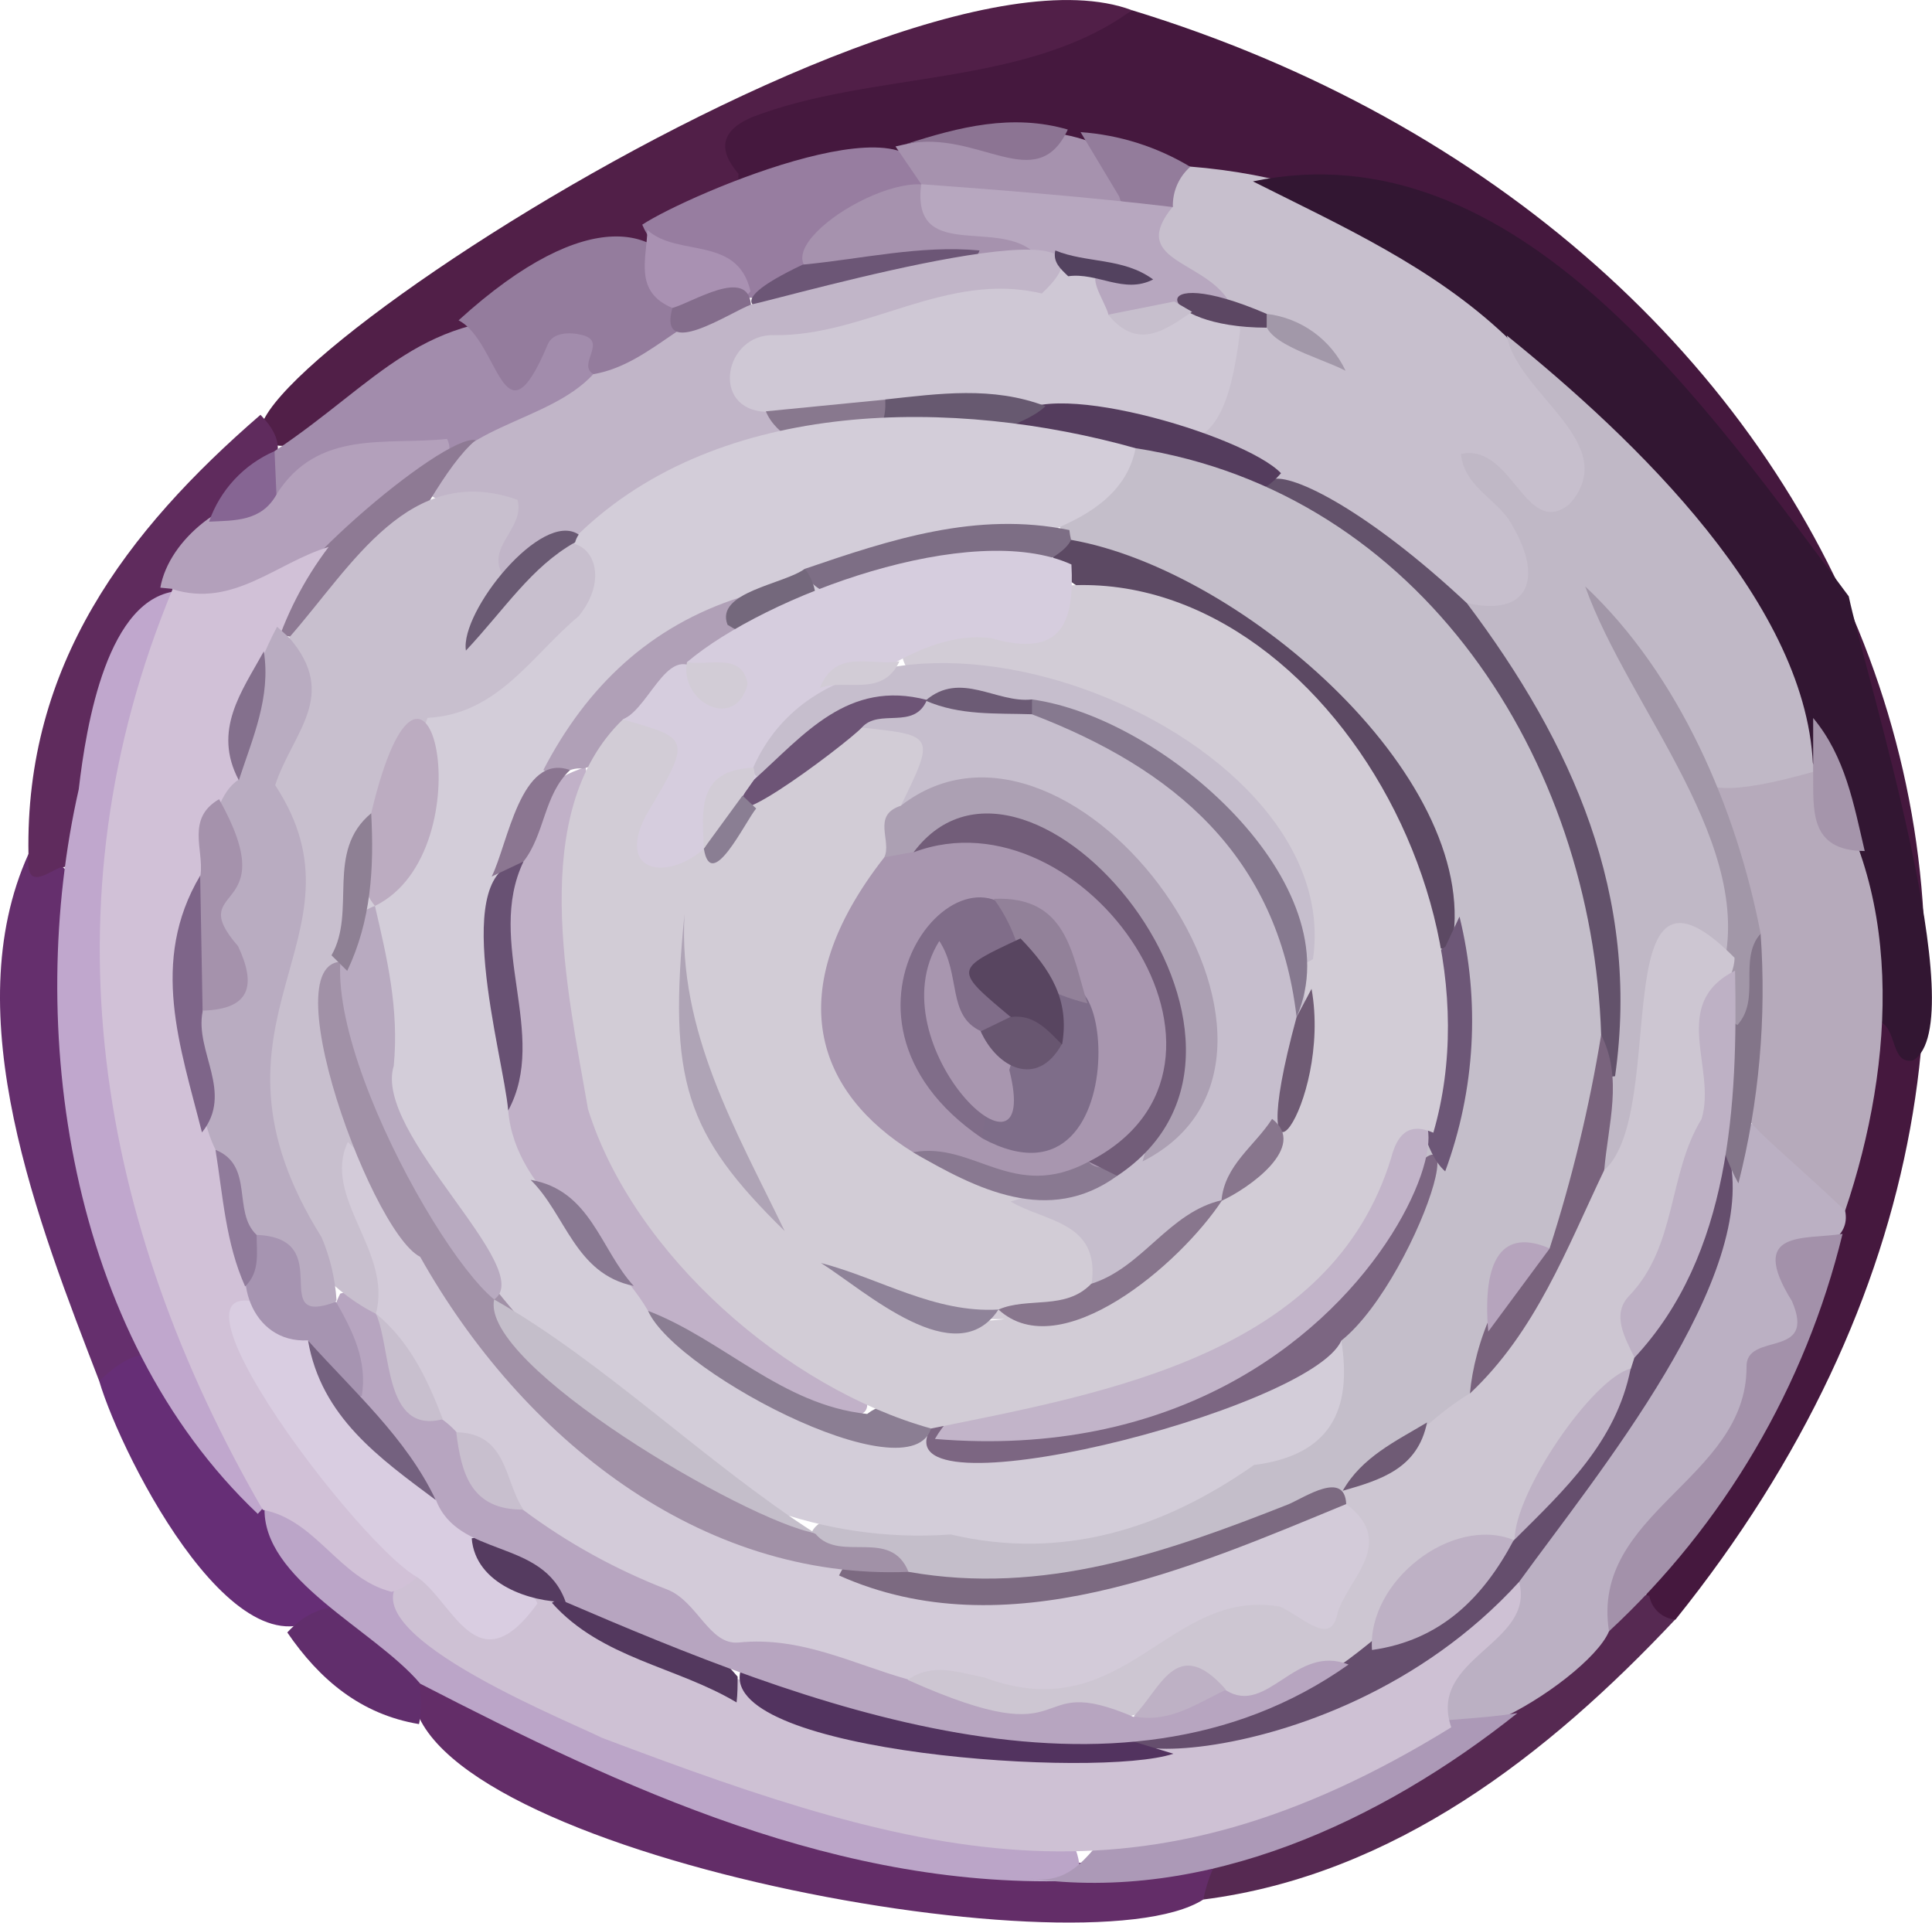
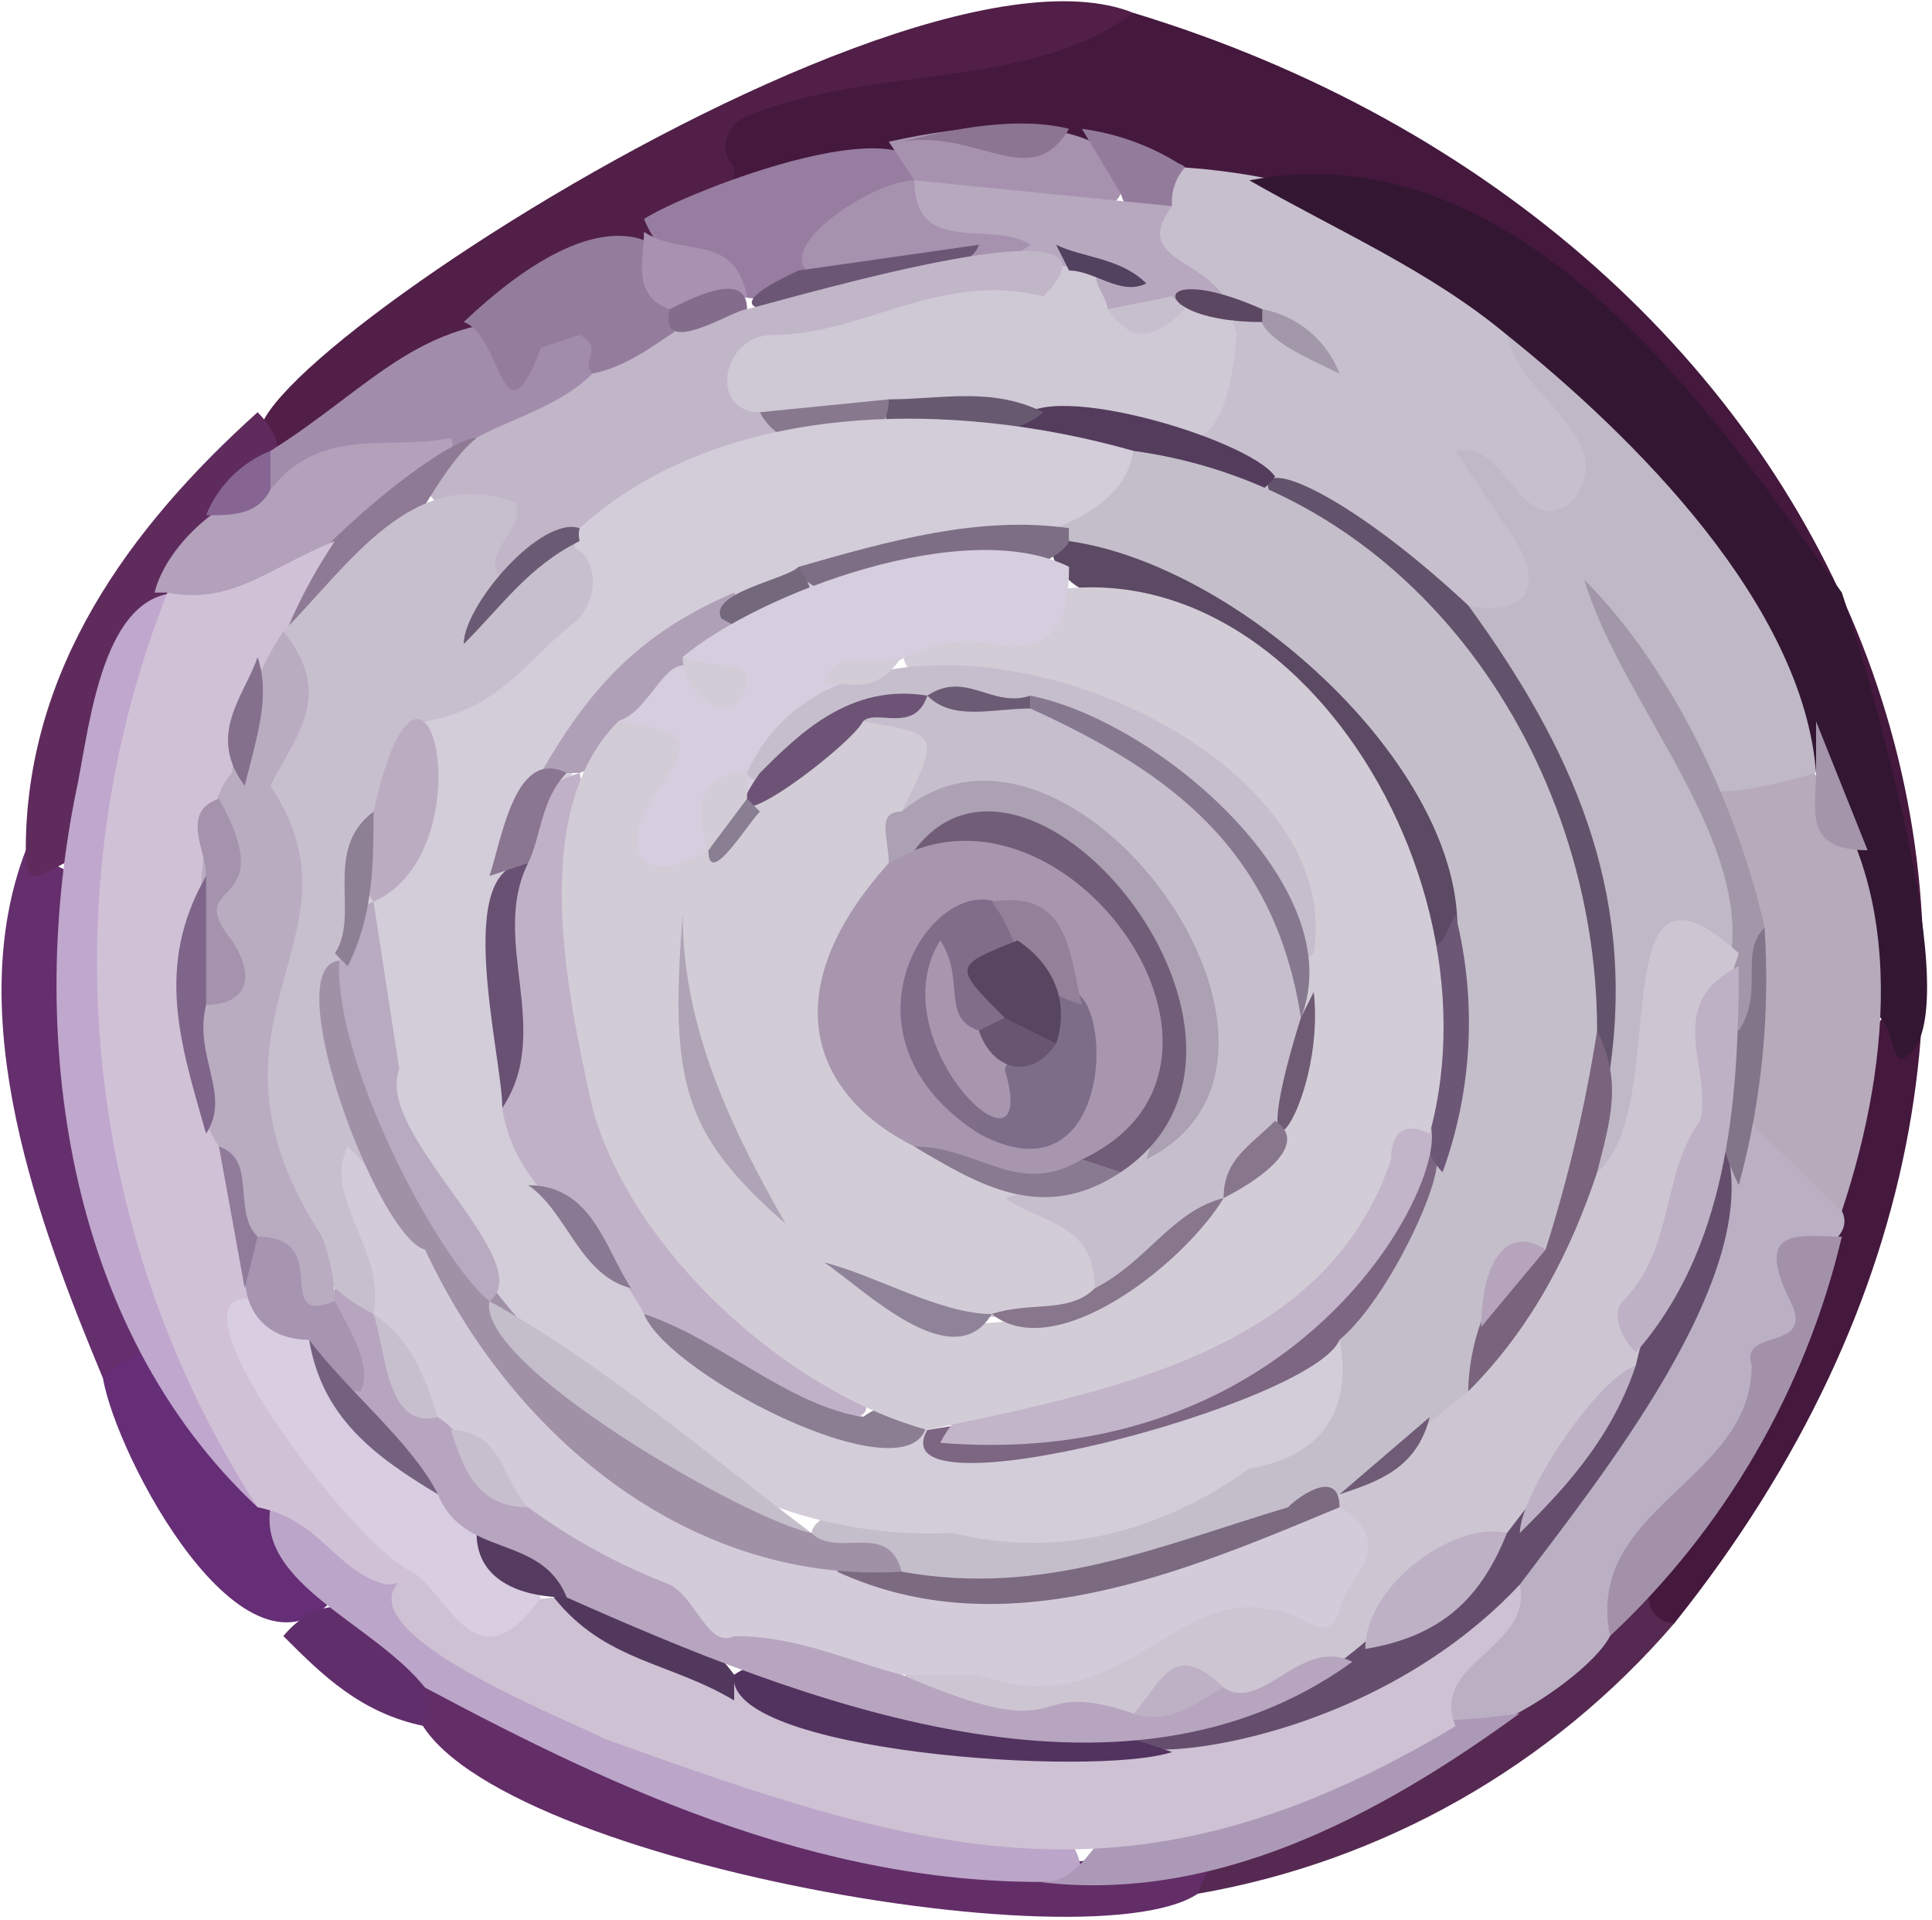
- <svg xmlns="http://www.w3.org/2000/svg" viewBox="0 0 149.9 149.14">
+ <svg xmlns="http://www.w3.org/2000/svg" viewBox="0 0 150 149">
+   <defs />
  <defs>
-     <style>.cls-1{fill:#45183e;}.cls-2{fill:#511f48;}.cls-3{fill:#632d68;}.cls-4{fill:#652f6d;}.cls-5{fill:#5f2b5d;}.cls-6{fill:#662e76;}.cls-7{fill:#562952;}.cls-8{fill:#612e6c;}.cls-9{fill:#c7bfcd;}.cls-10{fill:#321632;}.cls-11{fill:#bbb0c3;}.cls-12{fill:#b6aabb;}.cls-13{fill:#a391aa;}.cls-14{fill:#977da0;}.cls-15{fill:#a692ae;}.cls-16{fill:#937c9b;}.cls-17{fill:#8c7493;}.cls-18{fill:#a28cac;}.cls-19{fill:#947c9d;}.cls-20{fill:#bba5c8;}.cls-21{fill:#ac99b7;}.cls-22{fill:#c0a7cd;}.cls-23{fill:#b3a0bb;}.cls-24{fill:#866593;}.cls-25{fill:#c0b8c6;}.cls-26{fill:#cfc8d5;}.cls-27{fill:#b7a7bf;}.cls-28{fill:#63526b;}.cls-29{fill:#543c5d;}.cls-30{fill:#a298a9;}.cls-31{fill:#5c4763;}.cls-32{fill:#a595ab;}.cls-33{fill:#cec1d4;}.cls-34{fill:#654e6d;}.cls-35{fill:#837589;}.cls-36{fill:#a297a8;}.cls-37{fill:#a991b2;}.cls-38{fill:#6c5676;}.cls-39{fill:#c1b5c8;}.cls-40{fill:#8e7a94;}.cls-41{fill:#846d8c;}.cls-42{fill:#d1c1d7;}.cls-43{fill:#cdc6d2;}.cls-44{fill:#79637d;}.cls-45{fill:#675970;}.cls-46{fill:#88788e;}.cls-47{fill:#53425f;}.cls-48{fill:#c4beca;}.cls-49{fill:#d3cdd9;}.cls-50{fill:#d9cde1;}.cls-51{fill:#52335f;}.cls-52{fill:#53385e;}.cls-53{fill:#553b60;}.cls-54{fill:#b7a5c0;}.cls-55{fill:#beb1c5;}.cls-56{fill:#c8bfce;}.cls-57{fill:#6a5a73;}.cls-58{fill:#b9acc1;}.cls-59{fill:#a694b1;}.cls-60{fill:#a592ac;}.cls-61{fill:#7e6589;}.cls-62{fill:#84708d;}.cls-63{fill:#907b9b;}.cls-64{fill:#d3cbd9;}.cls-65{fill:#7c6a81;}.cls-66{fill:#6f5b75;}.cls-67{fill:#b6a4bd;}.cls-68{fill:#a191a7;}.cls-69{fill:#7c6682;}.cls-70{fill:#5c4963;}.cls-71{fill:#7d6e85;}.cls-72{fill:#6d5777;}.cls-73{fill:#c1b1c8;}.cls-74{fill:#b8aac0;}.cls-75{fill:#bcacc1;}.cls-76{fill:#b0a0b7;}.cls-77{fill:#8b7e93;}.cls-78{fill:#685173;}.cls-79{fill:#8b7691;}.cls-80{fill:#897992;}.cls-81{fill:#74687c;}.cls-82{fill:#74617f;}.cls-83{fill:#8e8094;}.cls-84{fill:#c2b4c9;}.cls-85{fill:#d2ccd6;}.cls-86{fill:#d6cdde;}.cls-87{fill:#c6becd;}.cls-88{fill:#a896af;}.cls-89{fill:#aca0b3;}.cls-90{fill:#afa4b6;}.cls-91{fill:#86798f;}.cls-92{fill:#88768d;}.cls-93{fill:#8f8399;}.cls-94{fill:#897991;}.cls-95{fill:#6d5476;}.cls-96{fill:#6f5b74;}.cls-97{fill:#8a7e93;}.cls-98{fill:#725d79;}.cls-99{fill:#6c5b75;}.cls-100{fill:#806d89;}.cls-101{fill:#7e6d89;}.cls-102{fill:#928199;}.cls-103{fill:#584560;}.cls-104{fill:#685670;}</style>
+     <style>
+       .cls-9{fill:#c7bfcd}.cls-15{fill:#a692ae}.cls-48{fill:#c4beca}.cls-55{fill:#beb1c5}.cls-56{fill:#c8bfce}.cls-85{fill:#d2ccd6}.cls-87{fill:#c6becd}.cls-88{fill:#a896af}.cls-92{fill:#88768d}
+     </style>
  </defs>
-   <g id="レイヤー_2" data-name="レイヤー 2">
-     <g id="レイヤー_1-2" data-name="レイヤー 1">
-       <g id="アートワーク_6" data-name="アートワーク 6">
-         <path class="cls-1" d="M87.82.79C144.13,18,170,75.88,130,125.64c-9.72,3.51,12.73-24.34,11.17-30.3,3.86-27.18,11.45-7.49,2.05-40.72C138,36.78,123.13,23,106.42,15.87c-3.23-.94-6.2-1.68-9.35-.15-4.89.75-8.47-4-13.42-3.73-9.21-2.72-17.8,4.31-26.93,2.47C48.25,4.11,82.08,4.15,87.82.79Z" />
-         <path class="cls-2" d="M87.82.79c-8.19,6-20.22,4.7-29.52,8.32-2.3,1-2.67,2.45-1,4.37-.06,4.55-4.2,3.92-6.74,5.3C41.75,22.69,34,28.19,26.34,33.86-.5,41,68-6.63,87.82.79Z" />
-         <path class="cls-3" d="M93.36,147.36c-9.35,6-62.58-4-61.33-16.71,2.07-2.07,4.39-1.05,6,.23,8.72,7,19.41,9.12,29.7,12.09,4,1.16,8.45-.51,12.51,1.2C83,145.92,97.83,140.84,93.36,147.36Z" />
-         <path class="cls-4" d="M7.7,107.14C3,94.92-3.45,78.73,2.21,66.25c1,.74,2.75.32,3.31,1.92A122.14,122.14,0,0,0,9,95.74C10.66,99.07,15.51,108.55,7.7,107.14Z" />
-         <path class="cls-5" d="M4.66,67.3c-1.19.52-2.69,1.78-2.45-1-.29-14.7,7.57-25.1,18-34.12,3.83,3.91-1.6,5.44-2.68,9.08-1.11,2.11-3.36,3.42-4.11,5.8C6.26,52.13,10.32,66.91,4.66,67.3Z" />
-         <path class="cls-6" d="M7.7,107.14c3.16-3.06,5.36-2.74,6.83,1.34,3.14,5.86,9.51,9.68,11.36,16C19,131.85,9.45,113.09,7.7,107.14Z" />
-         <path class="cls-7" d="M93.36,147.36c.73-3.41,2.21-5.34,5.52-5.67,6.3-2.44,12.34-5.29,17.19-10.15,4-1.71,7.61-9.11,11.9-7.73a2.24,2.24,0,0,0,2,1.83C120.11,136.13,108.16,145.47,93.36,147.36Z" />
-         <path class="cls-8" d="M22.29,126.64c5-5.37,11.49,1.25,10.22,7.11C28,133,24.8,130.31,22.29,126.64Z" />
-         <path class="cls-9" d="M92.3,12.92C105.91,14,116.62,20.46,123,32.45c3.24,3.5,1.33,7.84-3.36,8.53-.51.08-.63-.75-.42.4,1.17,6.61.53,7.29-5.6,6.74-5.17-3.2-9.62-7.5-15.23-10-2-1.24-4.59-1.75-5.17-4.57-.42-3.58.06-10.76,5.67-8.32C94.1,24.06,85.5,21.3,89.48,14.93,89.94,13.59,90.53,12.42,92.3,12.92Z" />
-         <path class="cls-10" d="M116.83,26.07c-5.7-5.39-12.76-8.55-19.62-12,20.53-4.27,35.49,17.84,46.23,32.19,1.28,6.05,9.8,33.12,5,36-1.66.33-1.27-2.13-2.38-2.89-3.93-3.24-1.95-8.06-3.2-12C140,51.42,126.92,38.32,116.83,26.07Z" />
-         <path class="cls-11" d="M124.84,126.55c-1.69,4.07-17.13,13.25-13.17,3.37,5.25-8.71,11.48-16.82,16.61-25.9,3.18-5.33,3.81-11.94,7.41-16.84,5.31.2,6.37,1.16,7.47,6.74.46,2.28-2.1,2.64-2.53,4.37C139.42,109.85,130,117.07,124.84,126.55Z" />
-         <path class="cls-12" d="M143.16,93.92c-11.46-10.84-8.19-5.07-8-20.75-.49-7.31-8.56-16.36,5.26-14.26C147.85,68.48,147.06,82.41,143.16,93.92Z" />
-         <path class="cls-13" d="M124.84,126.55c-1.46-9.2,10.66-11.78,10.67-20.48-.1-2.83,5.5-.57,3.52-5.14-3.48-5.59,1-4.74,3.93-5.21A62.1,62.1,0,0,1,124.84,126.55Z" />
-         <path class="cls-14" d="M49.83,17.43C53.4,15.07,73,6.69,71.62,15.11c-2.44,2.74-7.07,2.62-8.58,6.58C59.45,25.28,51.6,21.65,49.83,17.43Z" />
-         <path class="cls-15" d="M71.48,14.29l-2-2.93C96,5.15,90.35,24.91,71.48,14.29Z" />
-         <path class="cls-16" d="M86.84,15.25l-3-5a19.13,19.13,0,0,1,8.51,2.69A4,4,0,0,0,91,16.06C89.47,16.44,87.69,18.25,86.84,15.25Z" />
-         <path class="cls-17" d="M82.85,10.05C80.4,15.28,75.9,10,70.32,11.17,74.41,9.85,78.53,8.8,82.85,10.05Z" />
-         <path class="cls-18" d="M21.3,35c8.07-5.37,11.4-11,22.11-10.31,10.37-.61-1.88,14-8.5,10.93C31.28,34,17.87,43.43,21.3,35Z" />
-         <path class="cls-19" d="M46,29c-1.19-.76,1.12-2.49-.79-3-1-.26-2.34-.24-2.73.76-3.45,8.2-3.72-.27-6.9-1.91C56,6.28,58.24,33.86,46,29Z" />
-         <path class="cls-20" d="M32.61,130.62c-3.58-4.24-12.36-8.08-12.08-13.76,5.7-1.92,16.12,14.47,28.72,16.35a115.36,115.36,0,0,0,27.47,7.51c2.77.35,7.32-.05,7.06,5.17C65.24,146.69,48.3,138.7,32.61,130.62Z" />
-         <path class="cls-21" d="M79.85,145.72c5.15.88,5.15-5.52,10.07-5.24,4.57.2,8.18-2.06,11.69-4.25,5.09-3.12,10.66-2.48,16.12-3.33C107.15,141.33,93.52,147.64,79.85,145.72Z" />
-         <path class="cls-22" d="M20,117.44C5.24,103.46,1.94,79.58,6.11,61.23c.58-5,2.22-15,7.78-15.39,1.65,2.29.84,4.62-.05,6.83-7.2,17.08-4.09,35.8,2.27,52.56C17.34,108.89,24.06,113.25,20,117.44Z" />
-         <path class="cls-23" d="M13.36,45.68l-.92-.09c.68-3.82,5.22-7.26,9-7.22,3.22-5.11,8.52-3.81,13.24-4.32C37.11,38.32,15.74,52.87,13.36,45.68Z" />
-         <path class="cls-24" d="M21.45,38.37c-1.18,2.1-3.24,2-5.23,2.1A9.29,9.29,0,0,1,21.3,35Z" />
-         <path class="cls-25" d="M140.68,59.88c-13.19,3.69-7.94-1.38-13-7.4,1.63,6.3,9.74,14.68,7.25,22-4.49-.12-5.95,2.3-5.71,6.46-.07,3.08-.86,11.55-5.47,9.57-.22-13.15.7-26.33-7.91-37.79-1.11-1.79-2.87-3.44-2-5.93,4.87,1.08,5.86-2,3.51-6-1-2-3.71-2.89-4-5.57,4-.87,5,6.62,8.41,3.9,4.18-4.69-4-8.48-4.85-13.09C126.78,34,140.49,47,140.68,59.88Z" />
-         <path class="cls-26" d="M96.23,25.56C94.72,38.32,90.8,33.64,80.35,33c-7-3.92-23.33,5.71-25.19-3.83,1.41-8.25,13.61-4.15,19-8.81,2.7-.9,5.59,1.89,8.32-.15,2.15-.63,4,.83,5.13,2.49C90.31,24.81,94.76,21.08,96.23,25.56Z" />
-         <path class="cls-27" d="M86,24.41c-.26-1.12-2.16-3.49,0-3.5-4.34-.68-18.85,1.53-14.53-6.62,6.2.45,13.06,1,19.5,1.77-3.34,4.12,2.17,4.09,4.25,7.11-1.21,1.63-3.28-.47-4.51,1C89.17,25.18,87.61,25.53,86,24.41Z" />
-         <path class="cls-28" d="M113.81,46.79c8.18,10.87,13.49,22.65,11.5,36.7-1.89.27-2.06-1.36-2.73-2.45-1.42-11.58-4.25-22.61-12.43-31.55C89.66,34.36,98.8,32.73,113.81,46.79Z" />
-         <path class="cls-29" d="M99.39,36.71c-3.51,4.11-8,0-11.77-.45-3.16-.85-7.13.36-9.05-3.6C80.25,28.93,96.54,33.71,99.39,36.71Z" />
-         <path class="cls-30" d="M98.28,24.35a7.78,7.78,0,0,1,6.12,4.41C102.18,27.62,97.36,26.47,98.28,24.35Z" />
-         <path class="cls-31" d="M98.28,24.35l0,1.07C89.46,25.41,88.6,20.16,98.28,24.35Z" />
-         <path class="cls-32" d="M140.68,59.88c0-1.4,0-2.79,0-4.18,2.5,3,3.15,6.7,4,10.32C140.31,66,140.71,62.78,140.68,59.88Z" />
-         <path class="cls-33" d="M112.6,134c-24.11,14.87-40.58,10.39-65.88.82-3.43-1.68-22.17-9.2-14.34-13.16,7.07,1.91,1.44,3.53,10.82,1.87,24.89,14.42,50.57,16.21,74.67-.8C119.13,127.55,110.74,128.58,112.6,134Z" />
-         <path class="cls-34" d="M117.87,122.71c-15.17,16.68-40.78,13.93-25.67,9.87,13.75-3.06,28.16-13.36,33-27.1,4.92-4.68,4.51-13.17,8.89-16.1C136.71,98.92,123.81,114.5,117.87,122.71Z" />
-         <path class="cls-35" d="M134.88,91.8c-3.23-5.82-2.59-14.37,1.72-19.39A61,61,0,0,1,134.88,91.8Z" />
-         <path class="cls-36" d="M136.6,72.41c-1.76,2.08.05,5.06-1.8,7.11-1.55-.9-1.61-2.3-1.27-3.84,3-9.91-7.16-20.7-10.54-30.19C130.29,52.34,134.74,62.77,136.6,72.41Z" />
-         <path class="cls-15" d="M71.47,14.3c-.73,5.92,5.58,2.75,8.6,5.15-3.62,2.32-8.92.91-13.21,2.29C56.29,21.93,66.52,14.09,71.47,14.3Z" />
-         <path class="cls-37" d="M52.17,23.89c-3-1.25-2-3.81-1.94-6.05,2.33,2.14,7,.39,8,4.76C56.93,24.21,54.25,25.28,52.17,23.89Z" />
-         <path class="cls-38" d="M62.28,20.53C66.84,20.1,71.36,19,76,19.43,74.76,23.37,48.5,27.06,62.28,20.53Z" />
-         <path class="cls-39" d="M58.27,23.63c3.27-.71,30.89-8.66,22.56-.86C73.46,21,67.17,26.09,60.08,26c-3.89-.14-5,5.77-.66,5.95,2.9.91,3.12,4.37-.14,4.66-7.92.17-13.08,7-20.38,8.54-2.25-1.88-2.62-5.29-5.47-6.69,1.32-5.47,9-5.51,12.6-9.43C50.83,28.21,53.72,23.33,58.27,23.63Z" />
-         <path class="cls-40" d="M36.91,34.14c-4.77,4.06-8.7,18.61-16.07,14.65C20.21,45.77,34.38,33.63,36.91,34.14Z" />
-         <path class="cls-41" d="M58.27,23.63c-1.62.59-7.25,4.41-6.1.26C53.74,23.46,58,20.69,58.27,23.63Z" />
-         <path class="cls-42" d="M25.5,42.43c-3.94,5.19-5.58,11.19-5.79,17.7-1.09,3-2.65,5.49-2.94,8.71-5.44,11,4.44,21.32,3.38,32.45-.78,6.3,8.26,12.86,12,18,2,1.64.24,3.62-1.76,4.2-4.06-1-5.85-5.59-10-6.36-12.87-22.24-17.17-46.93-7-71.42C18.1,47.19,21.48,43.63,25.5,42.43Z" />
-         <path class="cls-43" d="M134.58,74.3c0,1.75-1.84,3.41-1.25,5.24,1.31,9.88-4.07,17.8-6.79,26.63-3,4.47-6.43,8.62-9.07,13.32-8.32,3.37-13,12.63-22.6,13.19-4-3.46-15.15,7.76-24.78-2,.69-3.22,3.19-3.26,5.57-2.83,9,3.25,14.65-5.52,23-5.41,4.53.72,5.16-1.85,4.74-5.4,3.73-8.11,14.34-12.89,17.36-22.27.91-1.57.79-4.27,3.72-4C129.56,86.23,124.36,64,134.58,74.3Z" />
-         <path class="cls-44" d="M124.47,90.77c-2.92,6.11-5.31,12.54-10.42,17.33-4.38-4.69,4.1-8.14,4.6-12.76,2-4.6.77-12.81,5.58-15.06C125.94,83.64,124.77,87.21,124.47,90.77Z" />
-         <path class="cls-45" d="M81.12,31.51c-2.5,2.45-14.33,5-12.44-.52C72.86,30.54,77,29.94,81.12,31.51Z" />
-         <path class="cls-46" d="M68.68,31c.39,5.48-7.66,4.75-9.26.91Z" />
-         <path class="cls-47" d="M82.88,21.43c-.58-.56-1.21-1.09-1-2,2.42,1,5.26.54,7.59,2.25C87.21,22.84,85.16,21.11,82.88,21.43Z" />
-         <path class="cls-9" d="M91.11,23.39l1.38.8c-2.12,1.45-4.24,3-6.51.22Z" />
-         <path class="cls-48" d="M124.23,80.28a113.89,113.89,0,0,1-4,16.57c-3.8,1.58-5.86,7.53-6.18,11.25-3.64,2.13-6.07,5.65-9.88,7.55l.08,0c-18.39,16-57.89,3.47-33.73.69,10.7,3,20.27-1.17,29.32-6.08,2.66-1,2.78-3.61,2.85-6C118,86,114.62,58.74,92.77,47.58c-7.3-3.6-17.28-7-4.66-12.81C110.25,38.21,123.55,58.91,124.23,80.28Z" />
-         <path class="cls-49" d="M104.07,104c.86,5.39-.84,8.89-6.77,9.65-7.14,5-14.92,7.41-23.53,5.39C53.53,120.47,38.12,104,29.7,86.65c-.55-.88-1.39-1.84-1.05-2.77,1.68-4.61-.83-9-.65-13.46,8.07-10.69-1.43-13.21,13.42-22.12,2.29-1.89,2.29-4.52,3.47-6.87,11-10.64,29.28-10.58,43.22-6.66-2.5,12.66-35.43,5.1-44.6,25.74-12.56,21,6.37,47.69,28.62,50.62C84,113.61,93.71,107.13,104.07,104Z" />
-         <path class="cls-50" d="M32.43,122.39c-5.14-2.79-25.06-29.68-7.66-19,3.67,8.6,13,12.85,16.93,21C37.08,130.81,35.23,124.4,32.43,122.39Z" />
-         <path class="cls-51" d="M87.76,135.05l3.28,1C85.2,138,56.09,136,57.43,129.72c2.58-1.41,5,.06,7.38.62,6.5,1.55,12.66,4.77,19.7,3.43A4.41,4.41,0,0,1,87.76,135.05Z" />
-         <path class="cls-52" d="M57.23,130.07c0,.66,0,1.33-.08,2-4.66-2.79-10.49-3.41-14.33-7.73C47.51,121.36,54,126.29,57.23,130.07Z" />
-         <path class="cls-53" d="M43.89,124.28c-2.67,0-7-1.34-7.29-4.94C41,118.33,43.07,119.71,43.89,124.28Z" />
-         <path class="cls-54" d="M43.89,124.28c-1.76-5-8.32-3.36-10.07-7.93-3.84-3.87-10.23-10.49-7.42-16,6.45-1.72,3.49,7.55,8.62,8.81a4.66,4.66,0,0,1,1.5,1.56c.56,6.41,8.86,5.16,12.81,9.13,5.67,5.35,18.21,4.35,21.14,10.49,13.65,6.1,8.91-.81,17.48,2.85,2.45-.48,4-3.92,7.17-2.06,3.23,2,5.38-3.63,9.51-2C86.62,141.9,62.11,132.11,43.89,124.28Z" />
-         <path class="cls-55" d="M126.82,105.32c-.76-1.56-1.8-3.35-.42-4.79,3.72-3.87,3-9.44,5.62-13.72,1.2-3.91-2.54-8.93,2.6-11.51C134.83,85.62,134.28,97.33,126.82,105.32Z" />
-         <path class="cls-55" d="M106.45,128c-.38-5.34,6.23-10.46,11-8.53C115.05,124,111.74,127.26,106.45,128Z" />
-         <path class="cls-55" d="M117.52,119.43c0-3.65,6-12.47,9-13.26C125.4,111.86,121.38,115.59,117.52,119.43Z" />
-         <path class="cls-56" d="M29.16,101.92c-8.08-4.07-12-15.66-9.1-25.4,1.34-3.92,3.57-9.43-.12-14.08-.85-4.12,3.4-8.32,2.51-13,4.88-5.56,9.3-13.62,17.7-10.67.66,2.44-3.06,3.85-.66,6.46,4.58-6.39,8.93-1.7,5.4,2.58-3.61,3-6.25,7.61-11.72,7.88-2.1,6.32-5.55,12.14-6,18.92C23.56,82.64,34,95.87,29.16,101.92Z" />
-         <path class="cls-57" d="M44.62,42.07c-3.39,1.9-5.46,5.19-8.47,8.4-.47-3,5.88-10.94,8.75-9A1.92,1.92,0,0,0,44.62,42.07Z" />
-         <path class="cls-58" d="M22.45,49.48c3.87,4.51.25,7.32-1.1,11.43,7.8,11.9-7,18.17,3.6,35.07a14.93,14.93,0,0,1,1.16,4.89c-3.8,5.67-4.37-3.25-7.25-4.62-1.41-2.14,0-5.15-2.14-7.06-1.43-2.87-1.42-7-2-10.41,1.45-2,2.76-3.33,1.3-6.54-.61-2.42-.1-10.16,2.48-11.74a25.36,25.36,0,0,1,3-11.88Z" />
-         <path class="cls-59" d="M19.91,95.8c6.39.25.68,7.24,6.16,5.19,1.3,2.27,2.45,4.57,2,7.31-2.69-.18-3.2-2.47-4.17-4.32C19.46,104.23,17.83,98.89,19.91,95.8Z" />
-         <path class="cls-60" d="M17,62c5.13,9.17-2.82,6.47,1.47,11.4,1.41,3,1,4.89-2.72,5-2.1-3.47-1.22-7-.19-10.54C15.82,65.92,14.43,63.49,17,62Z" />
-         <path class="cls-61" d="M15.53,67.93q.09,5.28.19,10.54c-.62,3.13,2.44,6.27-.05,9.38C14,81.23,11.58,74.6,15.53,67.93Z" />
-         <path class="cls-62" d="M20.47,50.53c.56,3.56-.87,6.72-1.94,10C16.47,56.65,18.76,53.64,20.47,50.53Z" />
-         <path class="cls-63" d="M19.91,95.8c0,1.39.28,2.86-.89,4-1.51-3.37-1.72-7-2.3-10.6C19.76,90.43,18,94,19.91,95.8Z" />
-         <path class="cls-64" d="M29.16,101.92c1.32-4.86-4.21-9-2.17-13.33,12.06,12,13.75,23.77,33.13,30.87,15.05,8.19,29.82,1.29,44.33-2.78,4.1,3.09-.12,6-.71,8.62-.54,2.48-2.95-.09-4.47-.67-8.69-1.47-12,9.57-22.91,5.5-2-.39-4-1.15-5.89.16-4.31-1.21-8.32-3.36-13.15-2.87-2.29.23-3.2-3.19-5.55-4.11a47,47,0,0,1-11.16-6.16c-3-1.53-3.63-5.12-6.25-7-3.33-1.73-2.94-5.79-5.19-8.2Z" />
-         <path class="cls-65" d="M104.45,116.68C92.37,121.66,78,128,65.1,122.22c1.63-3.37,3.55-1,5.39-.28,10.48,1.85,20-1.5,29.5-5.25C101.25,116.15,104.33,114.05,104.45,116.68Z" />
-         <path class="cls-55" d="M95.12,131.08c-2.28,1.09-4.42,2.63-7.17,2.06C90,131.15,91.27,126.69,95.12,131.08Z" />
-         <path class="cls-66" d="M104.18,115.65c1.49-2.62,4.11-3.84,6.54-5.3C110,113.94,107.11,114.81,104.18,115.65Z" />
-         <path class="cls-67" d="M115.47,103.3c-.49-5.76,1.17-8,4.77-6.45Z" />
-         <path class="cls-68" d="M70.49,121.94c-16.2.66-30-10.41-37.89-24.44-4-2-12.6-26.06-4.68-22.54C30,95.06,45.18,110.7,63.28,119,65.17,121.26,69.1,118.49,70.49,121.94Z" />
-         <path class="cls-69" d="M104.07,104c-2.4,5.44-36.18,13.92-31.81,6.72,12.14-1.53,26.15-2.4,33.21-14.16C116.5,79.19,110.26,99.07,104.07,104Z" />
-         <path class="cls-70" d="M83.1,41.88c13.53,2.38,32.31,18.95,29.48,31.85-1.87-.13-2.68-1.58-3.11-3C105.63,58,96,51.1,84.7,45.81,82.76,45.82,79.81,41.71,83.1,41.88Z" />
-         <path class="cls-71" d="M83.1,41.88c-1.5,3.38-19.89,7.4-20.63,2.24,6.65-2.27,13.3-4.47,20.5-3A6.18,6.18,0,0,0,83.1,41.88Z" />
-         <path class="cls-72" d="M112.15,73.43c.36-.77.72-1.55,1.09-2.32a33.75,33.75,0,0,1-1.11,19.76C109.07,88.23,108.44,75.77,112.15,73.43Z" />
-         <path class="cls-73" d="M50.28,101.69C47.14,96.28,40,92.8,39.43,86.15c1.21-8.15-4.19-23.53,6-26.63C48.19,73.6,44,90,58,99.56,78.24,114.71,60.61,111.2,50.28,101.69Z" />
-         <path class="cls-74" d="M38.34,100.81C33.14,96.54,21,73.23,29.09,70.28c.95,4.08,1.88,8,1.46,12.41C28.92,87.93,41.71,98.45,38.34,100.81Z" />
-         <path class="cls-48" d="M38.34,100.81c8.46,4.79,16.36,12.63,24.88,18.12C57.93,118,37.24,105.92,38.34,100.81Z" />
-         <path class="cls-75" d="M28.8,63.09c4.34-18.28,9.07,2.9.29,7.19A6.11,6.11,0,0,1,28.8,63.09Z" />
-         <path class="cls-76" d="M45.16,59.63c-1.06-.17-2,.95-3,.1,3.36-6.47,8.27-11.17,15.33-13.41C58.91,49.58,48.19,59.24,45.16,59.63Z" />
-         <path class="cls-77" d="M50.28,101.69c5.85,2.25,10.38,7.31,17,8a3.76,3.76,0,0,1,5.08.43C72.08,116.77,52.46,106.66,50.28,101.69Z" />
-         <path class="cls-78" d="M40.62,66.83c-3,6.27,2,13.45-1.19,19.32C39.07,81.89,34.67,67.16,40.62,66.83Z" />
-         <path class="cls-79" d="M40.62,66.83,38.15,68c1.26-2.53,2.25-9.63,6.08-8.26C42.18,61.66,42.29,64.69,40.62,66.83Z" />
-         <path class="cls-80" d="M41.17,91.53c4.67.8,5.4,5.4,8,8.23C44.61,98.83,43.9,94.2,41.17,91.53Z" />
-         <path class="cls-81" d="M56.45,48.47c-1-2.55,4.39-3.14,6-4.35C65.16,47.79,60.64,51.18,56.45,48.47Z" />
-         <path class="cls-82" d="M23.9,104c3.51,3.92,7.63,7.55,9.91,12.37C29.43,113.1,24.93,109.93,23.9,104Z" />
-         <path class="cls-56" d="M35.4,111.11c4,.07,3.72,3.81,5.21,6C36.53,117.15,35.79,114.28,35.4,111.11Z" />
-         <path class="cls-56" d="M29.17,101.91c2.63,2.16,4,5.1,5.19,8.19C29.74,111.28,30.4,104.69,29.17,101.91Z" />
-         <path class="cls-83" d="M28.8,63.09c.23,4.26,0,8.32-1.86,12.23l-1.22-1.21C27.68,70.69,25.22,66.05,28.8,63.09Z" />
-         <path class="cls-84" d="M72.54,111.63c5.4-9.39,26.34-3.54,33.11-21.89C117.7,75.45,109.58,114.72,72.54,111.63Z" />
-         <path class="cls-85" d="M111.21,87.87c-2-.87-2.83.26-3.27,1.95-4.66,15.22-22,18.22-35.7,21-11.15-3.1-23.08-13.45-26.62-24.78-1.55-9.07-4.79-23,2.71-30.23,5.59-3.13,8.83,1.37,5.2,6.43-.64.84-1.2,1.81.52,2.12,5-1.68,6.86-8.57,12.86-9.4,6.61.31,7.73,2.16,4.6,7.58-6,15-9.29,21.94,8.37,29.33,3.07,1.52,7.14,2.21,6,7.22-2.77,4.72-12.84,3.34-17.06,1.77C81.24,106.55,92,96,98.48,86.6c7.29-18.29-3.54-30.36-23.76-33.22-6.72.26-5.94-6.33.06-5.86C96.73,37.23,117.47,66.36,111.21,87.87Z" />
-         <path class="cls-86" d="M54.61,65.85c-2.77,2.46-6.8,1.93-4.52-2.54,3.56-6,3.56-6-1.76-7.49,2.25-1,3.67-6.67,6.37-3.17a17,17,0,0,1-1.4-1.28c6.14-5.2,22.11-11.09,29.83-7.58.23,4.42-.66,7.31-6.23,5.72C69,48.43,58.6,60,54.61,65.85Z" />
-         <path class="cls-87" d="M69.89,62.52c2.66-5.44,2.64-5.48-3-6.07.43-5.44,9.88-2.61,13.42-2.19,17.29,3.66,28.85,25.05,14.49,38.9l.06-.06c-3.24,2.39-5.66,6.07-10.16,6.49.67-4.85-3.65-4.79-6.29-6.38C103.85,86.06,91.55,60.22,69.89,62.52Z" />
-         <path class="cls-88" d="M70.85,89.39C63.44,84.81,60.4,77,68.61,66.51c6.67-7.16,15-1.58,19.61,4.27C99.17,84.11,84.88,97.89,70.85,89.39Z" />
-         <path class="cls-89" d="M70.88,66.09l-2.27.42c.61-1.27-1-3.26,1.28-4,13.45-10.46,35,19.35,18.76,27.59,3-10.5,3.93-17.7-6.64-24C78.43,63.71,74.58,62.72,70.88,66.09Z" />
-         <path class="cls-87" d="M58.44,59.55c7.82-17.72,46.11-3.5,43.43,14.85-1.18.82-1.36-.11-1.62-.92C96.46,61,84.36,53.54,71.8,54.35l.12-.05C67.5,52.45,58.55,63.1,58.44,59.55Z" />
-         <path class="cls-90" d="M53.11,70.91c-.51,9.14,4,16.77,7.77,24.59C53.16,87.94,51.83,83.81,53.11,70.91Z" />
-         <path class="cls-91" d="M80.07,54.26c10.29,1.42,25,14.4,20.53,24.64-1.47-12.53-9.54-19.28-20.54-23.49C79.37,55,79.37,54.64,80.07,54.26Z" />
-         <path class="cls-92" d="M84.67,99.59c4-1.25,6-5.56,10.16-6.49-3.28,5-12.57,12.9-17.36,8.49C79.78,100.59,82.66,101.68,84.67,99.59Z" />
-         <path class="cls-93" d="M77.47,101.59c-3.29,5-10.32-1.43-13.77-3.61C68.3,99.18,72.5,101.88,77.47,101.59Z" />
-         <path class="cls-94" d="M70.85,89.39c4.7-.87,7.75,3.87,13.62.73.54.76,1.76.17,2.21,1.1C81.36,95.09,75.79,92.27,70.85,89.39Z" />
-         <path class="cls-95" d="M58.53,60.46c3.83-3.42,7.24-7.78,13.39-6.16-1,2.38-3.72.61-5.06,2.15C65.54,57.82,53.69,66.75,58.53,60.46Z" />
-         <path class="cls-96" d="M100.6,78.9l1.16-2.19C103.38,85.71,96.13,95.34,100.6,78.9Z" />
-         <path class="cls-92" d="M98.7,86.8c2.81,2.14-1.8,5.39-3.93,6.36C95,90.38,97.36,88.9,98.7,86.8Z" />
-         <path class="cls-97" d="M57.61,61.72l1.06,1c-.84,1-3.5,6.62-4.06,3.11l0,0C55.67,64.52,54.44,61.51,57.61,61.72Z" />
-         <path class="cls-85" d="M53.3,51.37c1.65.3,4.33-.78,4.7,1.7C57.08,56.74,52.72,54.48,53.3,51.37Z" />
-         <path class="cls-85" d="M57.61,61.72l-3,4.11c-.11-2.94-.57-6.11,3.86-6.27C58.74,60.45,58.1,61,57.61,61.72Z" />
-         <path class="cls-85" d="M69.79,51.3c-1.34,2.85-4.14,1.31-6.18,2.07C64.86,50.26,67.63,51.7,69.79,51.3Z" />
-         <path class="cls-98" d="M86.68,91.22l-2.21-1.1c14.62-7.43-.37-29-13.59-24C79.82,54.17,102.19,80.94,86.68,91.22Z" />
-         <path class="cls-99" d="M80.07,54.26c0,.38,0,.77,0,1.15-2.78-.09-5.61.11-8.26-1.06C74.53,52,77.32,54.58,80.07,54.26Z" />
-         <path class="cls-100" d="M76.23,88.32c-14.3-9.68-.6-25.43,3.59-15.59-1.37,3.38-.32,10.79-6.29,6.93C74.36,82.68,79.18,85.34,76.23,88.32Z" />
-         <path class="cls-101" d="M76.23,88.32a13.43,13.43,0,0,1,4.06-8.76C86.08,67.75,89,95.17,76.23,88.32Z" />
-         <path class="cls-102" d="M84.37,77.84c-6.51-1.69-4-3.61-7.26-8.11C82.83,69.48,83.16,74.05,84.37,77.84Z" />
-         <path class="cls-88" d="M78.31,83c2.66,10.49-10.51-1.9-5.43-10,1.7,2.59.57,5.79,3.24,7C77.8,80.29,79,81,78.31,83Z" />
-         <path class="cls-103" d="M79.18,72.8C81.51,75.21,83,77.56,82.41,81a2.94,2.94,0,0,1-4-2.11C74,75.21,74,75.21,79.18,72.8Z" />
-         <path class="cls-104" d="M78.38,78.9c1.84-.26,2.88,1,4,2.11-1.91,3.42-5,1.85-6.29-1Z" />
-       </g>
-     </g>
-   </g>
+   <path fill="#45183e" d="M88 1c56 17 82 75 42 125-10 3 13-25 11-31 4-27 12-7 2-40-5-18-20-32-37-39-3-1-6-2-9 0-5 0-8-4-13-4-10-3-18 4-27 2C48 4 82 4 88 1z" />
+   <path fill="#511f48" d="M88 1c-8 6-20 4-30 8-2 1-2 3-1 4 0 5-4 4-6 6-9 4-17 9-25 15C0 41 68-7 88 1z" />
+   <path fill="#632d68" d="M93 147c-9 6-62-4-61-16 2-2 4-1 6 0 9 7 19 9 30 12 4 1 8-1 12 1 3 2 18-3 13 3z" />
+   <path fill="#652f6d" d="M8 107C3 95-3 79 2 66l4 2a122 122 0 003 28c2 3 7 13-1 11z" />
+   <path fill="#5f2b5d" d="M5 67c-2 1-3 2-3-1 0-14 8-25 18-34 4 4-1 6-2 9l-5 6c-7 5-3 20-8 20z" />
+   <path fill="#662e76" d="M8 107c3-3 5-3 7 1 3 6 9 10 11 16-7 8-17-11-18-17z" />
+   <path fill="#562952" d="M93 147c1-3 3-5 6-5l17-10c4-2 8-10 12-8a2 2 0 002 2 63 63 0 01-37 21z" />
+   <path fill="#612e6c" d="M22 127c5-6 12 1 11 7-5-1-8-4-11-7z" />
+   <path d="M92 13c14 1 25 7 31 19 3 4 1 8-3 9h-1c1 7 1 8-5 7L98 38l-5-4c0-4 0-11 6-9-5-1-13-4-10-10 1-1 2-3 3-2z" class="cls-9" />
+   <path fill="#321632" d="M117 26c-6-5-13-8-20-12 21-4 36 18 46 32 2 6 10 33 5 36-1 1-1-2-2-3-4-3-2-8-3-12-3-16-16-29-26-41z" />
+   <path fill="#bbb0c3" d="M125 127c-2 4-17 13-13 3l16-26c3-5 4-12 8-17 5 0 6 1 7 7 1 2-2 3-2 4-2 12-11 19-16 29z" />
+   <path fill="#b6aabb" d="M143 94c-11-11-8-5-8-21 0-7-8-16 5-14 8 9 7 23 3 35z" />
+   <path fill="#a391aa" d="M125 127c-2-10 11-12 11-21-1-3 5-1 3-5-3-6 1-5 4-5a62 62 0 01-18 31z" />
+   <path fill="#977da0" d="M50 17c3-2 23-10 22-2-3 3-7 3-9 7-4 3-11 0-13-5z" />
+   <path d="M71 14l-2-3c27-6 21 14 2 3z" class="cls-15" />
+   <path fill="#937c9b" d="M87 15l-3-5a19 19 0 018 3 4 4 0 00-1 3c-2 0-3 2-4-1z" />
+   <path fill="#8c7493" d="M83 10c-3 5-7 0-13 1 4-1 9-2 13-1z" />
+   <path fill="#a28cac" d="M21 35c8-5 12-11 22-10 11-1-1 14-8 11-4-2-17 7-14-1z" />
+   <path fill="#947c9d" d="M46 29c-1-1 1-2-1-3l-3 1c-3 8-3-1-6-2 20-19 22 9 10 4z" />
+   <path fill="#bba5c8" d="M33 131c-4-5-13-8-12-14 5-2 16 14 28 16a115 115 0 0028 8c2 0 7 0 7 5-19 1-36-7-51-15z" />
+   <path fill="#ac99b7" d="M80 146c5 1 5-6 10-6 4 1 8-2 12-4 5-3 10-2 16-3-11 8-24 15-38 13z" />
+   <path fill="#c0a7cd" d="M20 117C5 103 2 80 6 61c1-5 2-15 8-15 2 2 1 4 0 7-7 17-4 35 2 52 1 4 8 8 4 12z" />
+   <path fill="#b3a0bb" d="M13 46h-1c1-4 6-8 9-8 4-5 9-3 14-4 2 4-19 19-22 12z" />
+   <path fill="#866593" d="M21 38c-1 2-3 2-5 2a9 9 0 015-5z" />
+   <path fill="#c0b8c6" d="M141 60c-14 4-8-1-13-8 1 7 9 15 7 22-5 0-6 3-6 7 0 3-1 11-5 10 0-14 0-27-8-38-1-2-3-4-2-6 5 1 6-2 3-6l-4-6c4-1 5 7 9 4 4-5-4-8-5-13 10 8 23 21 24 34z" />
+   <path fill="#cfc8d5" d="M96 26c-1 12-5 8-16 7-7-4-23 6-25-4 2-8 14-4 19-9 3-1 6 2 8 0 3 0 4 1 6 3s7-2 8 3z" />
+   <path fill="#b7a7bf" d="M86 24c0-1-2-3 0-3-4-1-19 1-15-7l20 2c-3 4 2 4 4 7-1 2-3 0-4 1-2 1-3 2-5 0z" />
+   <path fill="#63526b" d="M114 47c8 11 13 22 11 36-2 1-2-1-2-2-2-12-5-23-13-32-20-15-11-16 4-2z" />
+   <path fill="#543c5d" d="M99 37c-3 4-8 0-11-1-4-1-8 1-9-3 1-4 18 1 20 4z" />
+   <path fill="#a298a9" d="M98 24a8 8 0 016 5c-2-1-7-3-6-5z" />
+   <path fill="#5c4763" d="M98 24v1c-9 0-9-5 0-1z" />
+   <path fill="#a595ab" d="M141 60v-4l4 10c-5 0-4-3-4-6z" />
+   <path fill="#cec1d4" d="M113 134c-25 15-41 10-66 1-4-2-22-9-15-13 7 2 2 3 11 2 25 14 51 16 75-1 1 5-7 6-5 11z" />
+   <path fill="#654e6d" d="M118 123c-15 16-41 14-26 10 14-3 28-14 33-28 5-4 5-13 9-16 3 10-10 26-16 34z" />
+   <path fill="#837589" d="M135 92c-3-6-3-15 2-20a61 61 0 01-2 20z" />
+   <path fill="#a297a8" d="M137 72c-2 2 0 5-2 8-2-1-2-3-1-4 3-10-8-21-11-31 7 7 12 18 14 27z" />
+   <path d="M71 14c0 6 6 3 9 5-4 3-9 1-13 3-11 0 0-8 4-8z" class="cls-15" />
+   <path fill="#a991b2" d="M52 24c-3-1-2-4-2-6 3 2 7 0 8 5-1 1-4 2-6 1z" />
+   <path fill="#6c5676" d="M62 21l14-2c-1 4-27 8-14 2z" />
+   <path fill="#c1b5c8" d="M58 24c4-1 31-9 23-1-8-2-14 3-21 3-4 0-5 6-1 6 3 1 4 4 0 5-8 0-13 7-20 8l-6-7c2-5 9-5 13-9 5-1 8-6 12-5z" />
+   <path fill="#8e7a94" d="M37 34c-5 4-9 19-16 15-1-3 13-15 16-15z" />
+   <path fill="#846d8c" d="M58 24c-1 0-7 4-6 0 2-1 6-3 6 0z" />
+   <path fill="#d1c1d7" d="M26 42c-4 6-6 12-6 18l-3 9c-6 11 4 21 3 32-1 7 8 13 12 18 2 2 0 4-2 4-4-1-5-5-10-6a78 78 0 01-7-71c5 1 8-2 13-4z" />
+   <path fill="#cdc6d2" d="M135 74l-2 6c2 9-4 17-6 26l-10 13c-8 4-13 13-22 14-4-4-15 7-25-2 1-4 3-4 6-3 9 3 14-6 23-6 4 1 5-1 4-5 4-8 15-13 18-22 1-2 1-5 3-4 6-5 0-27 11-17z" />
+   <path fill="#79637d" d="M124 91c-2 6-5 12-10 17-4-5 4-8 5-13 2-4 0-12 5-15 2 4 1 7 0 11z" />
+   <path fill="#675970" d="M81 32c-2 2-14 5-12-1 4 0 8-1 12 1z" />
+   <path fill="#88788e" d="M69 31c0 5-8 5-10 1z" />
+   <path fill="#53425f" d="M83 21l-1-2c2 1 5 1 7 3-2 1-4-1-6-1z" />
+   <path d="M91 23l1 1c-2 2-4 3-6 0z" class="cls-9" />
+   <path d="M124 80a114 114 0 01-4 17c-4 1-6 7-6 11l-10 8c-18 16-58 3-33 0 10 3 20-1 29-6 3-1 3-3 3-6 15-18 12-45-10-56-8-4-18-7-5-13 22 3 36 24 36 45z" class="cls-48" />
+   <path fill="#d3cdd9" d="M104 104c1 5-1 9-7 10-7 5-15 7-23 5-20 1-36-15-44-32-1-1-2-2-1-3 1-5-1-9-1-14 8-10-1-13 13-22 3-2 3-4 4-7 11-10 29-10 43-6-2 12-35 5-44 26-13 21 6 47 28 50 12 3 22-4 32-7z" />
+   <path fill="#d9cde1" d="M32 122c-5-2-25-29-7-19 3 9 13 13 17 21-5 7-7 0-10-2z" />
+   <path fill="#52335f" d="M88 135l3 1c-6 2-35 0-34-6 3-2 5 0 8 0 6 2 12 5 20 4a4 4 0 013 1z" />
+   <path fill="#53385e" d="M57 130v2c-5-3-10-3-14-8 5-3 11 2 14 6z" />
+   <path fill="#553b60" d="M44 124c-3 0-7-1-7-5 4-1 6 1 7 5z" />
+   <path fill="#b7a5c0" d="M44 124c-2-5-8-3-10-8-4-4-10-10-8-16 7-1 4 8 9 9a5 5 0 012 2c0 6 8 5 12 9 6 5 19 4 21 10 14 6 9 0 18 3 2 0 4-4 7-2s6-4 10-2c-18 13-43 3-61-5z" />
+   <path d="M127 105c-1-1-2-3-1-4 4-4 3-10 6-14 1-4-3-9 3-12 0 11-1 22-8 30zM106 128c0-5 7-10 11-9-2 5-5 8-11 9zM118 119c0-3 6-12 9-13-2 6-6 10-9 13z" class="cls-55" />
+   <path d="M29 102c-8-4-12-16-9-25 1-4 4-10 0-15-1-4 3-8 2-13 5-5 10-13 18-10 1 2-3 4-1 6 5-6 9-1 6 3-4 3-6 7-12 8-2 6-5 12-6 19-3 8 7 21 2 27z" class="cls-56" />
+   <path fill="#6a5a73" d="M45 42c-4 2-6 5-9 8 0-3 6-10 9-9a2 2 0 000 1z" />
+   <path fill="#b9acc1" d="M22 49c4 5 1 8-1 12 8 12-7 18 4 35a15 15 0 011 5c-4 6-4-3-7-5-2-2 0-5-2-7-2-3-2-7-2-10 1-2 2-4 1-7-1-2 0-10 2-12a25 25 0 014-11z" />
+   <path fill="#a694b1" d="M20 96c6 0 1 7 6 5 1 2 3 5 2 7-3 0-3-2-4-4-5 0-6-5-4-8z" />
+   <path fill="#a592ac" d="M17 62c5 9-3 6 1 11 2 3 1 5-2 5-2-3-1-7 0-10 0-2-2-5 1-6z" />
+   <path fill="#7e6589" d="M16 68v10c-1 4 2 7 0 10-2-7-4-13 0-20z" />
+   <path fill="#84708d" d="M20 51c1 3 0 6-1 10-3-4 0-7 1-10z" />
+   <path fill="#907b9b" d="M20 96l-1 4-2-11c3 1 1 5 3 7z" />
+   <path fill="#d3cbd9" d="M29 102c1-5-4-9-2-13 12 12 14 23 33 30 15 9 30 2 44-2 5 3 0 6 0 8-1 3-3 0-5 0-8-2-12 9-23 5h-6c-4-1-8-3-13-3-2 1-3-3-5-4a47 47 0 01-11-6c-3-1-4-5-7-7s-3-6-5-8z" />
+   <path fill="#7c6a81" d="M104 117c-12 5-26 11-39 5 2-3 4-1 5 0 11 2 20-2 30-5 1-1 4-3 4 0z" />
+   <path d="M95 131c-2 1-4 3-7 2 2-2 3-6 7-2z" class="cls-55" />
+   <path fill="#6f5b75" d="M104 116l7-6c-1 4-4 5-7 6z" />
+   <path fill="#b6a4bd" d="M115 103c0-5 2-8 5-6z" />
+   <path fill="#a191a7" d="M70 122c-16 1-30-10-37-25-4-1-13-26-5-22 2 20 17 36 35 44 2 2 6-1 7 3z" />
+   <path fill="#7c6682" d="M104 104c-2 5-36 14-32 7 12-2 26-3 33-14 12-18 5 2-1 7z" />
+   <path fill="#5c4963" d="M83 42c14 2 32 19 30 32-2 0-3-2-4-3-3-13-13-20-24-25-2 0-5-4-2-4z" />
+   <path fill="#7d6e85" d="M83 42c-1 3-20 7-21 2 7-2 14-4 21-3a6 6 0 000 1z" />
+   <path fill="#6d5777" d="M112 73l1-2a34 34 0 01-1 20c-3-3-4-15 0-18z" />
+   <path fill="#c1b1c8" d="M50 102c-3-6-10-9-11-16 2-8-4-23 6-26 3 14-1 30 13 40 20 15 3 11-8 2z" />
+   <path fill="#b8aac0" d="M38 101c-5-4-17-28-9-31l2 13c-2 5 11 15 7 18z" />
+   <path d="M38 101c9 5 17 12 25 18-5-1-26-13-25-18z" class="cls-48" />
+   <path fill="#bcacc1" d="M29 63c4-18 9 3 0 7a6 6 0 010-7z" />
+   <path fill="#b0a0b7" d="M45 60h-3c4-7 8-11 15-14 2 4-9 13-12 14z" />
+   <path fill="#8b7e93" d="M50 102c6 2 11 7 17 8a4 4 0 015 0c0 7-20-3-22-8z" />
+   <path fill="#685173" d="M41 67c-3 6 2 13-2 19 0-4-4-19 2-19z" />
+   <path fill="#8b7691" d="M41 67l-3 1c1-3 2-10 6-8-2 2-2 5-3 7z" />
+   <path fill="#897992" d="M41 92c5 0 6 5 8 8-4-1-5-6-8-8z" />
+   <path fill="#74687c" d="M56 48c-1-2 5-3 6-4 3 4-1 7-6 4z" />
+   <path fill="#74617f" d="M24 104c3 4 8 8 10 12-5-3-9-6-10-12z" />
+   <path d="M35 111c4 0 4 4 6 6-4 0-5-3-6-6zM29 102c3 2 4 5 5 8-4 1-4-5-5-8z" class="cls-56" />
+   <path fill="#8e8094" d="M29 63c0 4 0 8-2 12l-1-1c2-3-1-8 3-11z" />
+   <path fill="#c2b4c9" d="M73 112c5-10 26-4 33-22 12-15 4 25-33 22z" />
+   <path d="M111 88c-2-1-3 0-3 2-5 15-22 18-36 21-11-3-23-14-26-25-2-9-5-23 2-30 6-3 9 1 6 6-1 1-2 2 0 2 5-1 7-8 13-9 7 0 8 2 5 8-6 15-10 21 8 29 3 1 7 2 6 7-3 5-13 3-17 2 12 6 23-5 29-14 8-19-3-31-23-34-7 1-6-6 0-5 22-11 42 18 36 40z" class="cls-85" />
+   <path fill="#d6cdde" d="M55 66c-3 2-7 2-5-3 4-6 4-6-2-7 3-1 4-7 7-3a17 17 0 01-2-2c6-5 22-11 30-7 0 4-1 7-6 6-8-2-18 10-22 16z" />
+   <path d="M70 63c3-6 3-6-3-7 0-5 10-2 13-2 18 4 29 25 15 39-3 2-6 6-10 7 0-5-4-5-7-7 26-7 14-33-8-30z" class="cls-87" />
+   <path d="M71 89c-8-4-11-12-2-22 6-8 15-2 19 4 11 13-3 27-17 18z" class="cls-88" />
+   <path fill="#aca0b3" d="M71 66l-2 1c0-2-1-4 1-4 13-11 35 19 19 27 3-10 4-18-7-24-4-2-7-3-11 0z" />
+   <path d="M58 60c8-18 47-4 44 14-1 1-1 0-2-1-4-12-16-19-28-19-4-2-13 9-14 6z" class="cls-87" />
+   <path fill="#afa4b6" d="M53 71c0 9 4 17 8 24-8-7-9-11-8-24z" />
+   <path fill="#86798f" d="M80 54c10 2 25 15 21 25-2-13-10-19-21-24v-1z" />
+   <path d="M85 100c4-2 6-6 10-7-3 5-13 13-18 9 3-1 6 0 8-2z" class="cls-92" />
+   <path fill="#8f8399" d="M77 102c-3 5-10-2-13-4 4 1 9 4 13 4z" />
+   <path fill="#897991" d="M71 89c5 0 8 4 13 1l3 1c-6 4-11 1-16-2z" />
+   <path fill="#6d5476" d="M59 60c3-3 7-7 13-6-1 3-4 1-5 2-1 2-13 11-8 4z" />
+   <path fill="#6f5b74" d="M101 79l1-2c1 9-6 18-1 2z" />
+   <path d="M99 87c3 2-2 5-4 6 0-3 2-4 4-6z" class="cls-92" />
+   <path fill="#8a7e93" d="M58 62l1 1c-1 1-4 6-4 3 1-1-1-4 3-4z" />
+   <path d="M53 51c2 1 5 0 5 2-1 4-5 1-5-2zM58 62l-3 4c-1-3-1-6 3-6v2zM70 51c-2 3-4 2-6 2 1-3 4-1 6-2z" class="cls-85" />
+   <path fill="#725d79" d="M87 91l-3-1c15-7 0-29-13-24 9-12 31 15 16 25z" />
+   <path fill="#6c5b75" d="M80 54v1c-3 0-6 1-8-1 3-2 5 1 8 0z" />
+   <path fill="#806d89" d="M76 88c-14-9 0-25 4-15-2 3 0 11-6 7 0 3 5 5 2 8z" />
+   <path fill="#7e6d89" d="M76 88a13 13 0 014-8c6-12 9 15-4 8z" />
+   <path fill="#928199" d="M84 78c-6-2-4-4-7-8 6-1 6 4 7 8z" />
+   <path d="M78 83c3 10-10-2-5-10 2 3 0 6 3 7 2 0 3 1 2 3z" class="cls-88" />
+   <path fill="#584560" d="M79 73c3 2 4 5 3 8a3 3 0 01-4-2c-4-4-4-4 1-6z" />
+   <path fill="#685670" d="M78 79l4 2c-2 3-5 2-6-1z" />
</svg>
